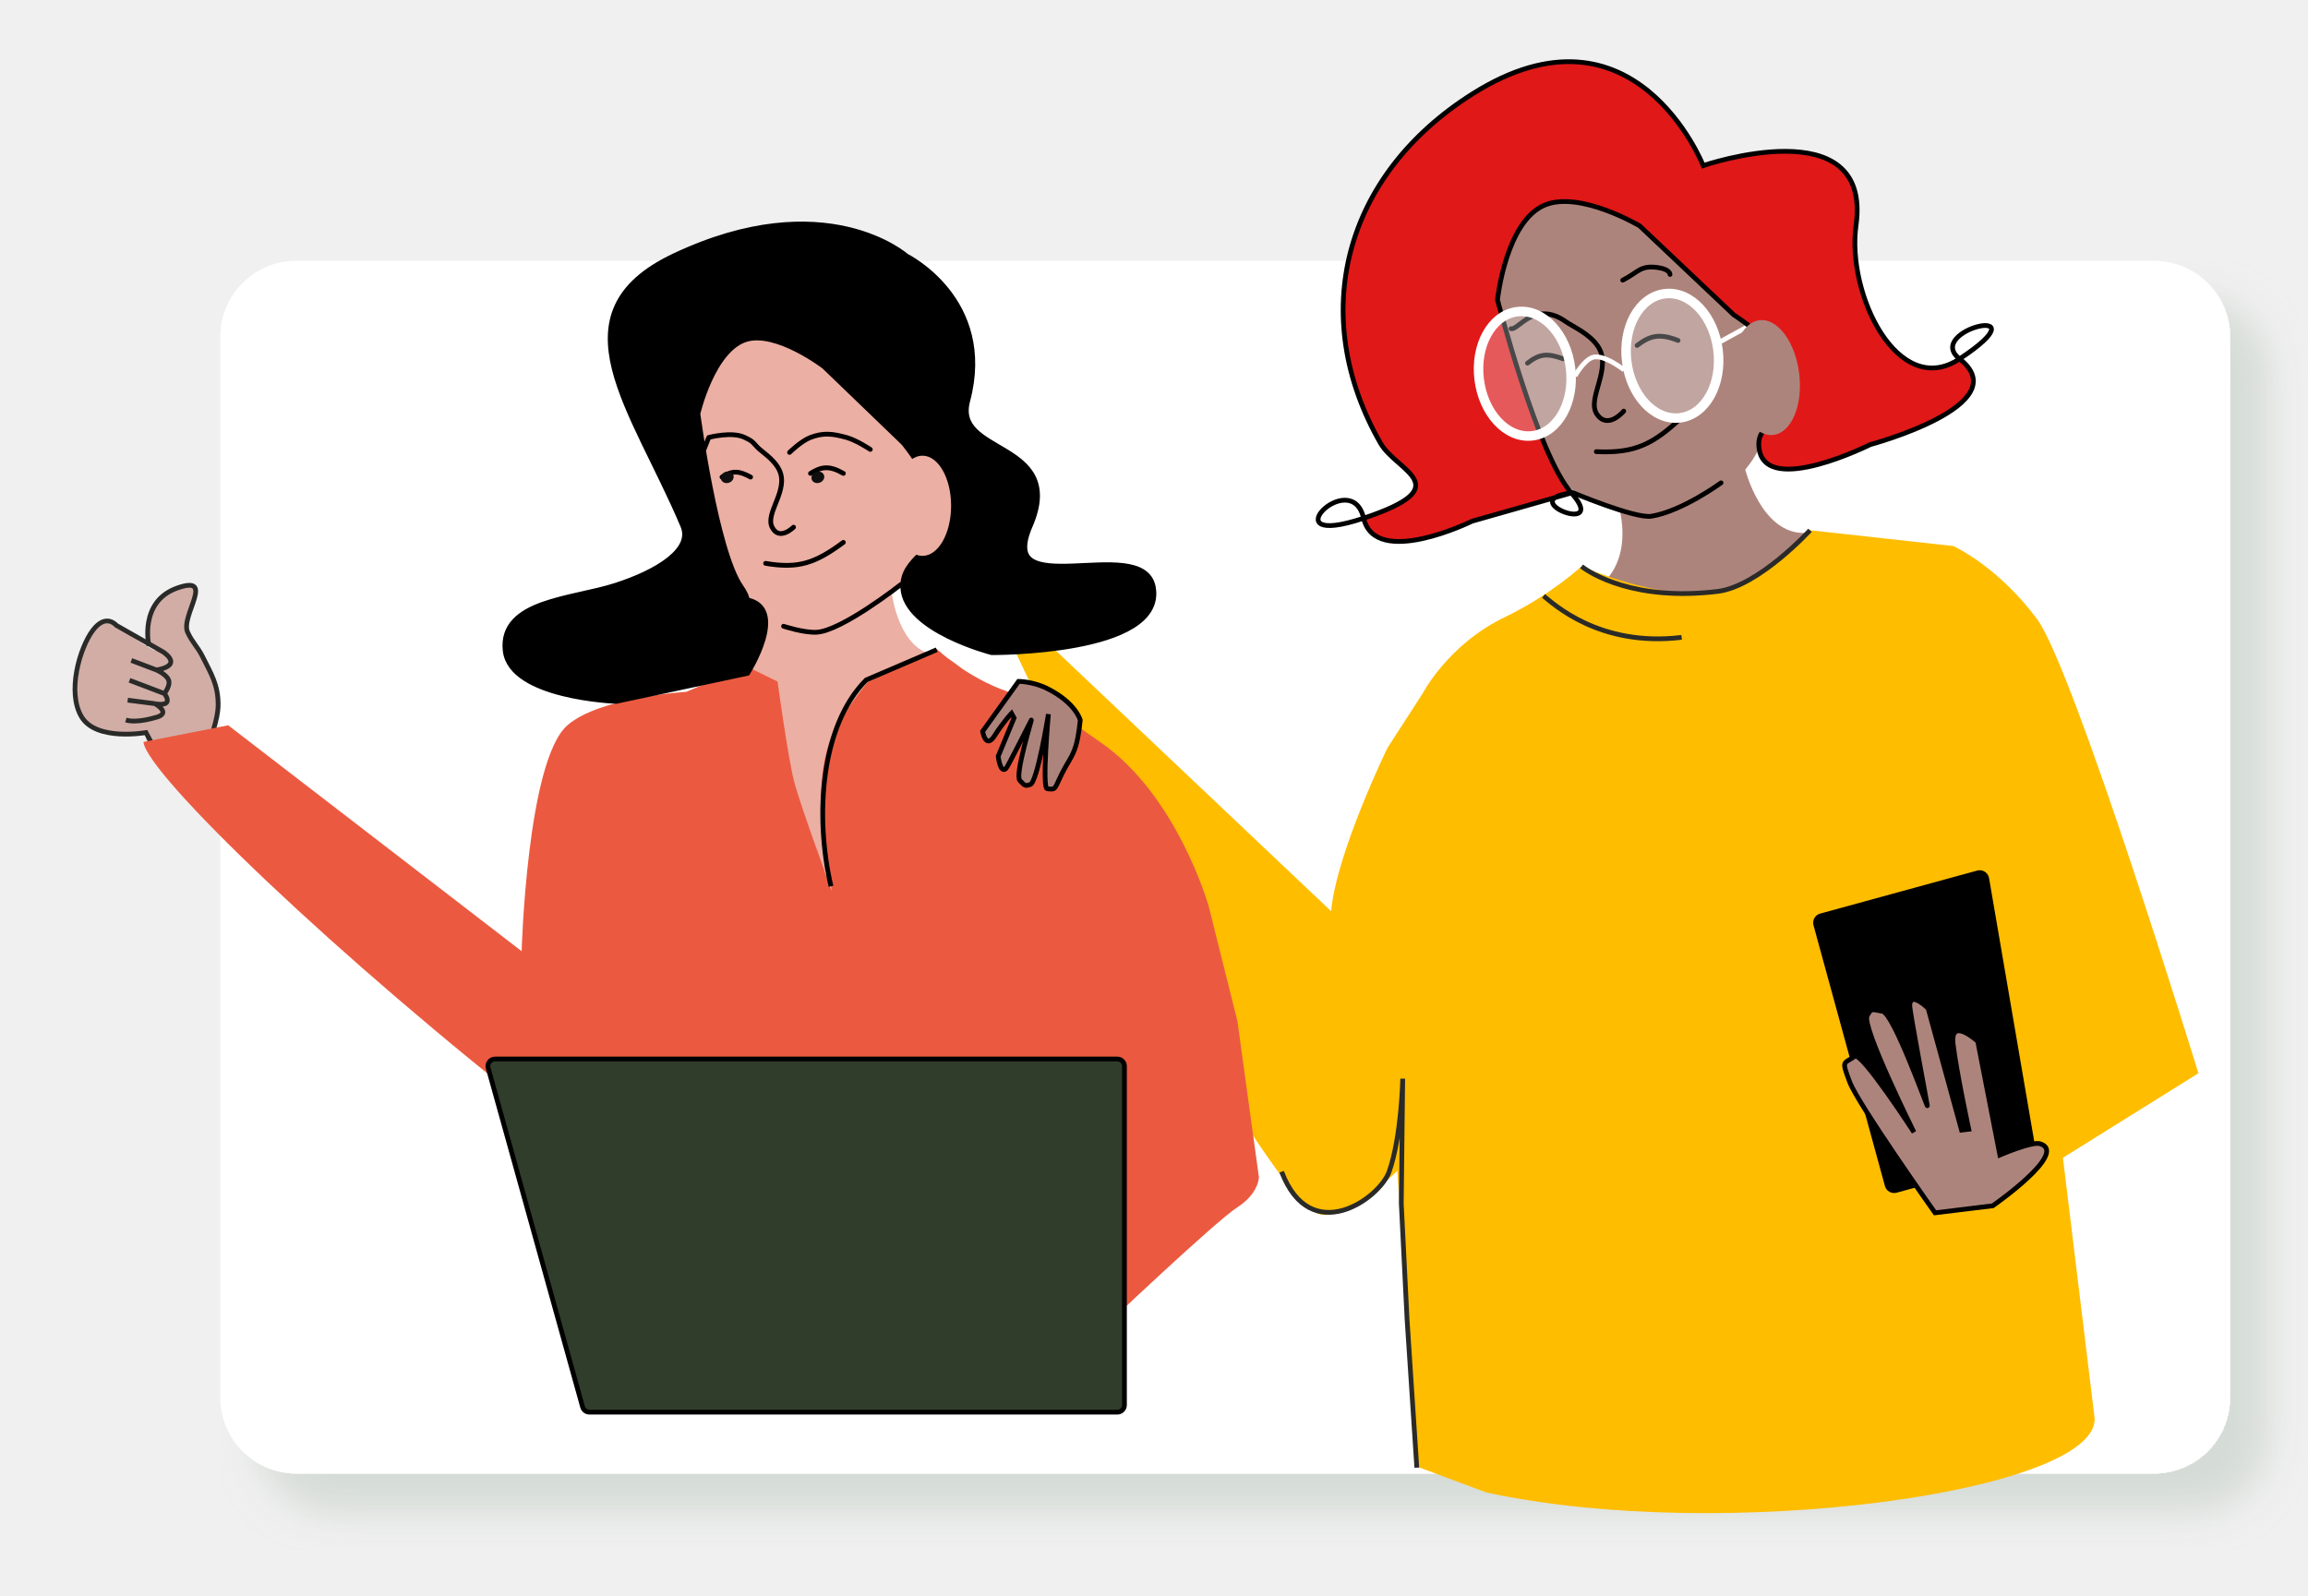
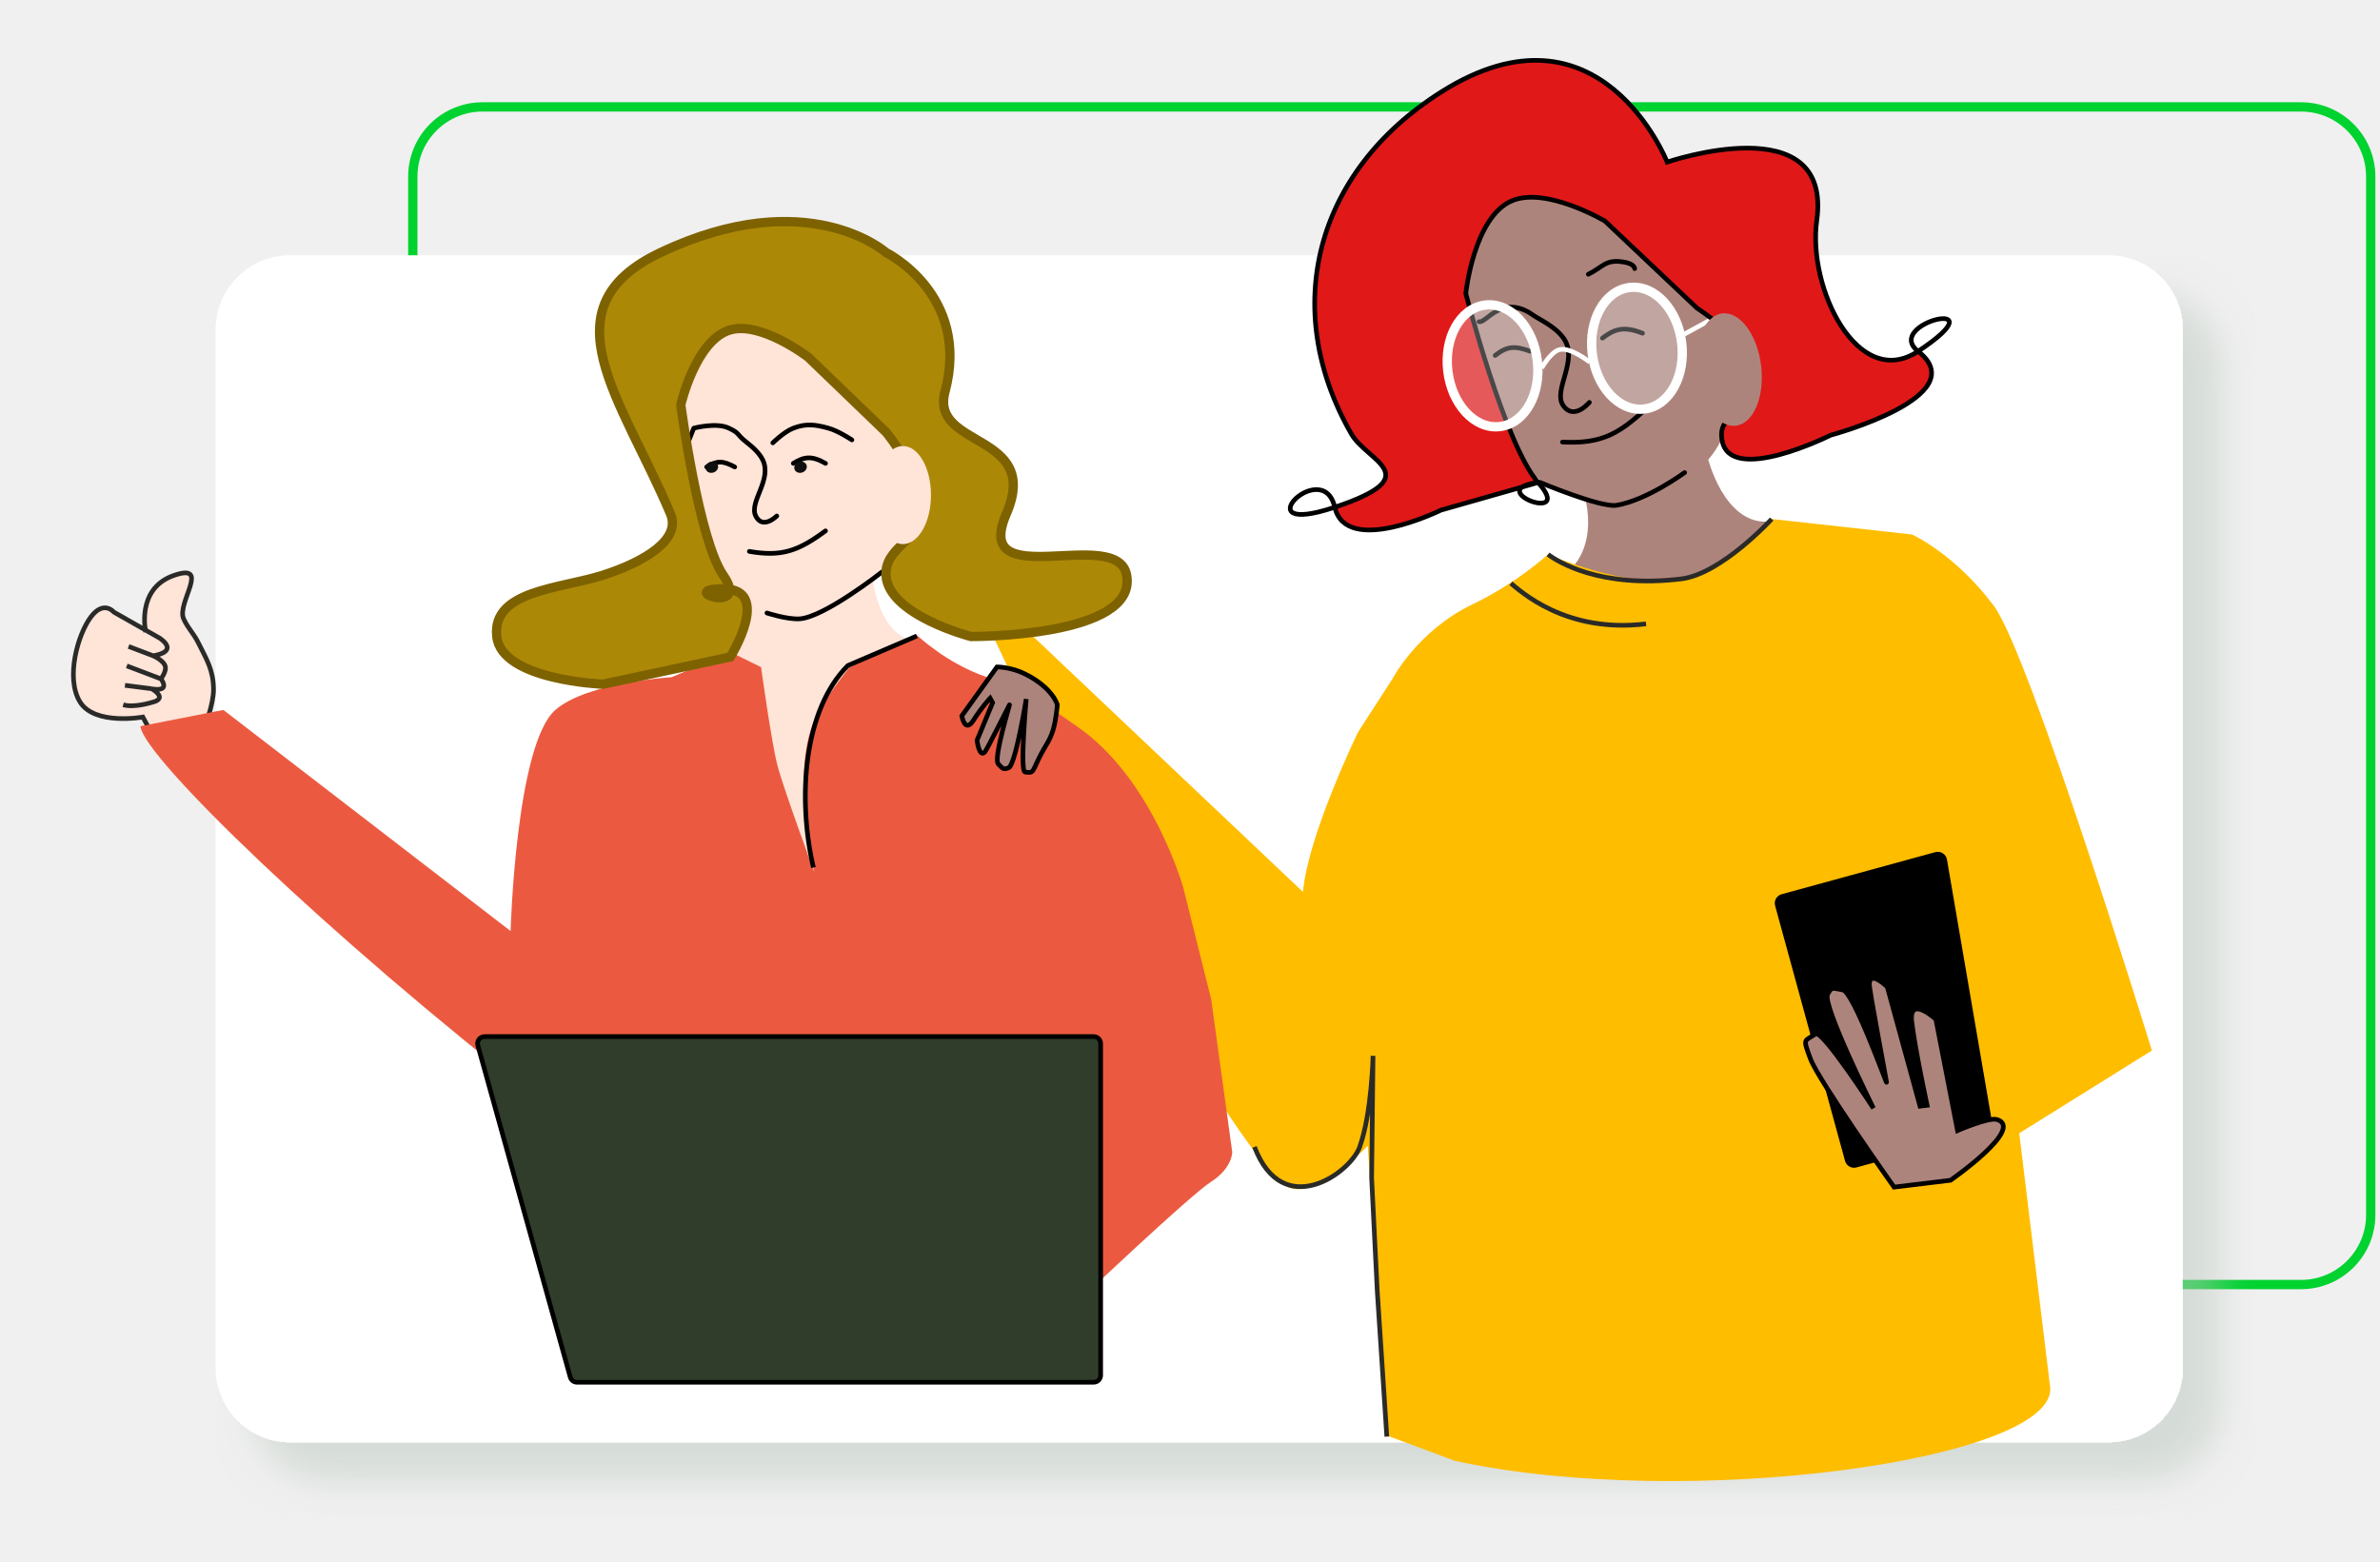
- <svg xmlns="http://www.w3.org/2000/svg" width="243" height="168" viewBox="0 0 243 168" fill="none">
-   <g filter="url(#filter0_d_7628_2280)">
+ <svg xmlns="http://www.w3.org/2000/svg" width="256" height="168" viewBox="0 0 256 168" fill="none">
+   <rect x="44.403" y="11.5" width="210.6" height="126.69" rx="7.5" stroke="#00D230" />
+   <g filter="url(#filter0_d_7659_3240)">
    <rect x="23.191" y="27.461" width="211.597" height="127.69" rx="8" fill="white" />
  </g>
  <path d="M157.953 39.621C163.369 51.06 164.266 52.417 174.843 55.163C183.46 50.815 187.293 49.25 186.704 35.39C182.15 22.015 172.505 17.756 164.343 18.749C159.603 21.892 153.905 26.784 157.953 39.621Z" fill="#AD847C" />
  <path d="M183.701 49.28L170.439 53.356C170.439 53.356 173.288 62.385 163.455 63.581C153.623 64.778 167.267 91.867 167.267 91.867L202.21 69.365C202.21 69.365 195.33 55.959 190.029 56.12C185.396 56.261 183.701 49.28 183.701 49.28Z" fill="#AD847C" />
  <path d="M181.145 35.966L185.248 33.715" stroke="white" stroke-width="0.5" />
  <path d="M177.131 43.889C174.062 46.783 172.129 47.755 168.066 47.558" stroke="black" stroke-width="0.5" stroke-linecap="round" stroke-linejoin="round" />
  <path d="M170.958 43.289C170.958 43.289 169.297 45.286 168.144 43.631C166.991 41.976 169.818 38.788 168.221 36.442C167.319 35.116 165.563 34.369 164.904 33.9C161.574 31.529 159.819 34.843 159.093 34.607M175.83 28.897C175.83 28.897 175.853 28.344 174.491 28.165C172.663 27.924 172.489 28.679 170.846 29.504M176.676 35.849C174.656 35.05 173.666 35.386 172.365 36.374M181.204 50.84C181.204 50.84 177.137 53.822 173.871 54.358C172.17 54.638 165.571 51.866 165.571 51.866M164.577 37.783C162.939 37.184 162.106 37.23 160.825 38.239" stroke="black" stroke-width="0.5" stroke-linecap="round" stroke-linejoin="round" />
  <path d="M156.494 157.157L149.157 154.42L147.119 123.278C147.119 123.278 141.413 129.08 138.605 127.733C135.808 126.391 128.5 114.162 128.5 114.162L106.823 68.45L111.102 68.45L140.15 95.953C140.69 89.827 146.079 78.755 146.079 78.755L149.763 73.053C149.763 73.053 152.445 67.865 158.413 64.997C163.252 62.671 166.515 59.634 166.515 59.634C166.515 59.634 175.283 63.47 180.843 62.268C185.156 61.335 190.566 55.832 190.566 55.832L205.652 57.498C205.652 57.498 210.281 59.562 214.467 65.181C218.355 70.4 231.463 113.016 231.463 113.016L217.196 121.913L220.537 149.365C220.768 157.082 181.526 162.578 156.494 157.157Z" fill="#FFBD00" />
  <path d="M172.634 23.784C172.634 23.784 166.333 20.053 162.642 21.594C158.529 23.311 157.665 31.566 157.665 31.566C157.665 31.566 161.894 47.912 165.445 51.906L154.991 54.881C154.991 54.881 144.811 59.891 143.571 54.568C153.668 51.202 147.059 49.65 145.358 46.686C137.616 33.192 141.488 18.436 155.028 9.889C172.102 -0.889 179.325 17.437 179.325 17.437C179.325 17.437 197.149 11.331 195.415 23.725C194.401 30.965 199.834 42.083 206.317 37.792C212.503 42.633 196.909 46.816 196.909 46.816C196.909 46.816 186.078 52.24 185.229 47.362C184.647 44.014 188.938 44.785 188.923 41.385C188.904 37.092 182.556 33.169 182.556 33.169L172.634 23.784Z" fill="#E11818" />
  <path d="M206.317 37.792C212.503 42.633 196.909 46.816 196.909 46.816C196.909 46.816 186.078 52.24 185.229 47.362C184.647 44.014 188.938 44.785 188.923 41.385C188.904 37.092 182.556 33.169 182.556 33.169L172.634 23.784C172.634 23.784 166.333 20.053 162.642 21.594C158.529 23.311 157.665 31.566 157.665 31.566C157.665 31.566 161.894 47.912 165.445 51.906M206.317 37.792C202.445 34.761 215.533 31.693 206.317 37.792ZM206.317 37.792C199.834 42.083 194.401 30.965 195.415 23.725C197.149 11.331 179.325 17.437 179.325 17.437C179.325 17.437 172.102 -0.889 155.028 9.889C141.488 18.436 137.616 33.192 145.358 46.686C147.059 49.65 153.668 51.202 143.571 54.568M143.571 54.568C133.475 57.933 142.261 48.942 143.571 54.568ZM143.571 54.568C144.811 59.891 154.991 54.881 154.991 54.881L165.445 51.906M165.445 51.906C159.346 52.648 169.542 56.515 165.445 51.906Z" stroke="black" stroke-width="0.5" />
  <ellipse cx="3.476" cy="6.083" rx="3.476" ry="6.083" transform="matrix(-0.992679 0.120784 0.120784 0.992679 188.695 33.2988)" fill="#AD847C" />
  <path d="M161.34 45.889C162.733 45.72 163.851 44.781 164.553 43.492C165.256 42.203 165.568 40.528 165.354 38.769C165.14 37.01 164.435 35.458 163.444 34.375C162.453 33.293 161.142 32.649 159.749 32.819C158.356 32.988 157.238 33.927 156.536 35.215C155.833 36.505 155.52 38.18 155.735 39.939C155.949 41.698 156.653 43.25 157.645 44.333C158.636 45.415 159.946 46.059 161.34 45.889Z" fill="#F2F2F5" fill-opacity="0.3" stroke="white" />
  <path d="M176.872 44C178.265 43.831 179.383 42.892 180.085 41.603C180.788 40.314 181.1 38.639 180.886 36.88C180.672 35.121 179.967 33.569 178.976 32.486C177.985 31.404 176.674 30.761 175.281 30.93C173.888 31.099 172.77 32.039 172.068 33.327C171.365 34.616 171.053 36.291 171.267 38.05C171.481 39.809 172.186 41.361 173.177 42.444C174.168 43.526 175.479 44.17 176.872 44Z" fill="#F2F2F5" fill-opacity="0.3" stroke="white" />
  <path d="M165.827 39.589C165.827 39.589 166.709 37.998 167.634 37.648C168.803 37.206 171.003 38.959 171.003 38.959" stroke="white" stroke-width="0.5" />
-   <path d="M191.177 97.363C191.068 96.964 191.303 96.551 191.702 96.442L208.237 91.913C208.664 91.796 209.099 92.072 209.174 92.509L214.012 120.706C214.078 121.086 213.843 121.454 213.471 121.556L199.621 125.35C199.221 125.459 198.809 125.224 198.699 124.825L191.177 97.363Z" fill="black" stroke="black" stroke-width="0.5" />
+   <path d="M191.702 96.442L208.237 91.913C208.664 91.796 209.099 92.072 209.174 92.509L214.012 120.706C214.078 121.086 213.843 121.454 213.471 121.556L199.621 125.35C199.221 125.459 198.809 125.224 198.699 124.825L191.177 97.363C191.068 96.964 191.303 96.551 191.702 96.442Z" fill="black" stroke="black" stroke-width="0.5" />
  <path d="M166.516 59.642C167.484 60.4 172.151 63.334 180.843 62.276C185.158 61.751 190.567 55.84 190.567 55.84" stroke="#2A2A28" stroke-width="0.5" />
  <path d="M162.515 62.754C163.482 63.512 168.359 68.172 177.052 67.114" stroke="#2A2A28" stroke-width="0.5" />
  <path d="M134.937 123.386C137.993 131.402 145.247 126.209 146.254 123.387C147.559 119.726 147.687 113.582 147.687 113.582L147.536 126.732L148.144 138.915L149.171 154.548" stroke="#2A2A28" stroke-width="0.5" />
  <path d="M194.741 113.919C195.624 116.267 203.731 127.709 203.731 127.709L209.807 126.97C209.807 126.97 217.862 121.374 214.792 120.436C213.925 120.171 210.56 121.624 210.56 121.624L208.227 109.651C208.227 109.651 205.273 106.958 205.639 109.967C206.005 112.975 207.285 118.909 207.285 118.909L206.525 119.001L203.007 106.181C203.007 106.181 201.167 104.344 201.069 105.83C201.032 106.392 202.882 116.082 202.923 116.425C202.965 116.768 199.394 106.699 198.213 106.493C197.032 106.286 197.025 106.138 196.583 106.962C195.976 108.095 201.513 119.223 201.513 119.223C201.513 119.223 196 110.719 195.287 111.226C194.099 112.071 193.858 111.571 194.741 113.919Z" fill="#AD847C" stroke="black" stroke-width="0.5" />
-   <path d="M72.733 51.426C76.197 61.841 76.827 63.103 85.646 66.575C93.519 63.735 96.984 62.789 97.929 50.794C95.409 38.803 87.551 34.125 80.42 34.125C76.01 36.334 70.592 39.949 72.733 51.426Z" fill="#ECAFA3" />
-   <path d="M93.888 62.438L79.692 63.166C79.692 63.166 81.512 70.809 74.96 72.629C68.408 74.45 75.278 97.382 75.278 97.382L107.72 81.669C107.72 81.669 103.2 69.406 98.62 68.99C94.616 68.626 93.888 62.438 93.888 62.438Z" fill="#ECAFA3" />
+   <path d="M72.733 51.426C76.197 61.841 76.827 63.103 85.646 66.575C93.519 63.735 96.984 62.789 97.929 50.794C95.409 38.803 87.551 34.125 80.42 34.125C76.01 36.334 70.592 39.949 72.733 51.426Z" fill="#FFE4D8" />
+   <path d="M93.888 62.438L79.692 63.166C79.692 63.166 81.512 70.809 74.96 72.629C68.408 74.45 75.278 97.382 75.278 97.382L107.72 81.669C107.72 81.669 103.2 69.406 98.62 68.99C94.616 68.626 93.888 62.438 93.888 62.438Z" fill="#FFE4D8" />
  <path d="M88.794 57.111C85.848 59.282 84.083 59.916 80.605 59.321" stroke="black" stroke-width="0.5" stroke-linecap="round" stroke-linejoin="round" />
  <path d="M83.552 55.512C83.552 55.512 82.044 57.02 81.29 55.512C80.537 54.005 83.082 51.616 82.044 49.483C81.457 48.276 80.09 47.515 79.662 47.008C79.129 46.377 78.954 46.334 78.403 46.062C77.079 45.407 74.623 46.062 74.623 46.062L73.993 47.64M91.631 47.324C91.631 47.324 90.172 46.352 89.111 46.062C87.687 45.672 86.711 45.536 85.332 46.062C84.342 46.438 83.127 47.64 83.127 47.64M88.796 49.849C87.274 48.971 86.457 49.152 85.332 49.849M94.857 61.542C94.857 61.542 88.6 66.46 85.962 66.576C84.588 66.637 82.497 65.945 82.497 65.945M79.029 50.236C77.789 49.566 77.125 49.52 76.014 50.236" stroke="black" stroke-width="0.5" stroke-linecap="round" stroke-linejoin="round" />
  <ellipse cx="86.108" cy="50.262" rx="0.686" ry="0.597" transform="rotate(-20.1118 86.1081 50.262)" fill="#0F0F0F" />
  <ellipse cx="76.567" cy="50.262" rx="0.686" ry="0.597" transform="rotate(-20.1118 76.5671 50.262)" fill="#0F0F0F" />
-   <path d="M16.232 78.9C17.223 79.2 21.996 78.204 21.996 78.204L23.108 74.049C23.108 74.049 22.372 70.355 21.349 69.051C20.327 67.747 19.608 65.545 19.608 65.545C19.608 65.545 22.321 60.034 18.735 61.828C15.149 63.622 15.178 66.153 15.878 67.672C16.048 68.041 16.203 68.323 16.345 68.537C15.597 68.156 14.421 67.453 12.708 66.169C9.288 63.606 7.651 70.778 8.269 74.346C8.886 77.915 15.352 77.279 15.352 77.279C15.352 77.279 15.241 78.6 16.232 78.9Z" fill="#D1ADA6" />
+   <path d="M16.232 78.9C17.223 79.2 21.996 78.204 21.996 78.204L23.108 74.049C23.108 74.049 22.372 70.355 21.349 69.051C20.327 67.747 19.608 65.545 19.608 65.545C19.608 65.545 22.321 60.034 18.735 61.828C15.149 63.622 15.178 66.153 15.878 67.672C16.048 68.041 16.203 68.323 16.345 68.537C15.597 68.156 14.421 67.453 12.708 66.169C9.288 63.606 7.651 70.778 8.269 74.346C8.886 77.915 15.352 77.279 15.352 77.279C15.352 77.279 15.241 78.6 16.232 78.9Z" fill="#FFE4D8" />
  <path d="M16.457 70.542C16.457 70.542 17.968 70.366 17.987 69.68C18.001 69.169 17.176 68.65 17.176 68.65L12.245 65.849C12.245 65.849 11.169 64.526 9.776 66.368C8.383 68.211 7.024 72.932 8.599 75.504C10.173 78.077 15.366 77.14 15.366 77.14L16.179 78.649M16.457 70.542L13.83 69.544M16.457 70.542C16.457 70.542 17.7 71.069 17.794 71.772C17.864 72.294 17.315 73.033 17.315 73.033M17.315 73.033L13.636 71.635M17.315 73.033C17.315 73.033 17.703 73.536 17.601 73.863C17.447 74.352 16.31 74.094 16.31 74.094M16.31 74.094L13.443 73.727M16.31 74.094C16.31 74.094 17.331 74.657 17.122 75.124C16.981 75.437 16.356 75.555 16.356 75.555C16.356 75.555 14.414 76.174 13.25 75.818" stroke="#2A2A28" stroke-width="0.5" />
  <path d="M15.675 67.991C15.675 67.991 14.6 63.344 18.676 61.913C22.752 60.482 18.982 64.863 19.749 66.561C20.235 67.635 20.795 68.082 21.323 69.135C22.245 70.974 22.947 72.082 22.968 74.14C22.986 75.806 21.968 78.287 21.968 78.287" stroke="#2A2A28" stroke-width="0.5" />
  <path d="M116.201 148.115V139.777C116.201 139.777 128.007 128.575 130.284 127.121C132.551 125.672 132.545 123.946 132.545 123.946L130.284 107.523L127.286 95.533C127.276 95.487 127.269 95.463 127.269 95.463C127.269 95.463 123.969 83.707 115.819 78.127C110.907 74.763 111.602 74.695 106.164 72.851C101.754 71.355 98.626 68.328 98.626 68.328L91.402 71.77C91.402 71.77 88.672 75.056 87.587 77.525C85.027 83.35 87.587 93.819 87.587 93.819C87.587 93.819 84.268 84.862 83.599 82.25C82.967 79.784 81.864 71.77 81.864 71.77L78.601 70.167L72.245 72.851C72.245 72.851 63.153 73.389 59.736 76.374C55.485 80.087 54.921 100.16 54.921 100.16L24.028 76.374L15.104 78.127C15.713 84.795 95.217 155.404 116.201 148.115Z" fill="#EB5A40" />
-   <path d="M78.555 35.489C81.894 34.549 86.928 38.421 86.928 38.421L95.302 46.485C95.302 46.485 99.541 51.583 99.108 55.281C98.765 58.21 95.151 58.935 95.302 61.879C95.522 66.167 104.437 68.476 104.437 68.476C104.437 68.476 122.396 68.582 121.184 61.879C120.204 56.454 104.438 64.078 108.243 55.281C112.049 46.485 100.015 48.275 101.646 42.148C104.437 31.659 95.302 27.165 95.302 27.165C95.302 27.165 86.89 19.674 71.061 27.165C58.509 33.105 66.869 42.853 72.121 55.281C73.275 58.011 69.421 60.411 64.852 61.879C60.284 63.346 52.895 63.495 53.434 68.476C53.943 73.189 64.852 73.607 64.852 73.607L78.555 70.676C78.555 70.676 82.704 64.015 78.476 63.392C78.447 63.028 78.247 62.535 77.793 61.88C75.154 58.069 73.226 43.553 73.226 43.553C73.226 43.553 74.834 36.536 78.555 35.489Z" fill="black" stroke="black" />
-   <ellipse cx="3.015" cy="5.276" rx="3.015" ry="5.276" transform="matrix(-1 0 0 1 100.139 47.9824)" fill="#ECAFA3" />
+   <path d="M78.555 35.489C81.894 34.549 86.928 38.421 86.928 38.421L95.302 46.485C95.302 46.485 99.541 51.583 99.108 55.281C98.765 58.21 95.151 58.935 95.302 61.879C95.522 66.167 104.437 68.476 104.437 68.476C104.437 68.476 122.396 68.582 121.184 61.879C120.204 56.454 104.438 64.078 108.243 55.281C112.049 46.485 100.015 48.275 101.646 42.148C104.437 31.659 95.302 27.165 95.302 27.165C95.302 27.165 86.89 19.674 71.061 27.165C58.509 33.105 66.869 42.853 72.121 55.281C73.275 58.011 69.421 60.411 64.852 61.879C60.284 63.346 52.895 63.495 53.434 68.476C53.943 73.189 64.852 73.607 64.852 73.607L78.555 70.676C78.555 70.676 82.704 64.015 78.476 63.392C78.447 63.028 78.247 62.535 77.793 61.88C75.154 58.069 73.226 43.553 73.226 43.553C73.226 43.553 74.834 36.536 78.555 35.489Z" fill="#AC8807" />
+   <path d="M78.555 35.489C81.894 34.549 86.928 38.421 86.928 38.421L95.302 46.485C95.302 46.485 99.541 51.583 99.108 55.281C98.765 58.21 95.151 58.935 95.302 61.879C95.522 66.167 104.437 68.476 104.437 68.476C104.437 68.476 122.396 68.582 121.184 61.879C120.204 56.454 104.438 64.078 108.243 55.281C112.049 46.485 100.015 48.275 101.646 42.148C104.437 31.659 95.302 27.165 95.302 27.165C95.302 27.165 86.89 19.674 71.061 27.165C58.509 33.105 66.869 42.853 72.121 55.281C73.275 58.011 69.421 60.411 64.852 61.879C60.284 63.346 52.895 63.495 53.434 68.476C53.943 73.189 64.852 73.607 64.852 73.607L78.555 70.676C78.555 70.676 83.121 63.346 77.793 63.346C72.464 63.346 80.838 66.277 77.793 61.88C75.154 58.069 73.226 43.553 73.226 43.553C73.226 43.553 74.834 36.536 78.555 35.489Z" stroke="#7E6200" />
+   <ellipse cx="3.015" cy="5.276" rx="3.015" ry="5.276" transform="matrix(-1 0 0 1 100.139 47.9824)" fill="#FFE4D8" />
  <path d="M111.765 81.546C112.517 80.038 112.88 79.789 113.271 78.532C113.589 77.507 113.732 75.822 113.732 75.822C113.732 75.822 113.277 74.013 110.256 72.502C108.749 71.748 107.241 71.748 107.241 71.748L103.456 77.013C103.456 77.013 103.786 78.944 104.71 77.482C105.634 76.02 106.5 75.114 106.5 75.114L106.768 75.602L105.095 79.635C105.095 79.635 105.312 81.522 105.919 80.918C106.148 80.689 108.475 75.989 108.581 75.822C108.686 75.655 106.817 81.598 107.377 82.187C107.937 82.775 107.928 82.782 108.473 82.611C109.222 82.374 110.384 75.201 110.384 75.201C110.384 75.201 109.683 82.973 110.256 83.053C111.211 83.188 111.013 83.053 111.765 81.546Z" fill="#AD847C" stroke="black" stroke-width="0.5" />
-   <path d="M118.39 112.264C118.39 111.849 118.054 111.514 117.64 111.514H52.119C51.623 111.514 51.263 111.987 51.396 112.465L61.338 148.152C61.428 148.477 61.724 148.701 62.06 148.701H117.64C118.054 148.701 118.39 148.365 118.39 147.951V112.264Z" fill="#303D2A" stroke="black" stroke-width="0.5" />
+   <path d="M117.64 111.514H52.119C51.623 111.514 51.263 111.987 51.396 112.465L61.338 148.152C61.428 148.477 61.724 148.701 62.06 148.701H117.64C118.054 148.701 118.39 148.365 118.39 147.951V112.264C118.39 111.849 118.054 111.514 117.64 111.514Z" fill="#303D2A" stroke="black" stroke-width="0.5" />
  <path d="M98.623 68.416L91.202 71.596C86.432 76.367 85.756 85.848 87.492 93.328" stroke="black" stroke-width="0.5" />
  <defs>
-     <filter id="filter0_d_7628_2280" x="23.191" y="27.461" width="219.598" height="135.691" filterUnits="userSpaceOnUse" color-interpolation-filters="sRGB">
+     <filter id="filter0_d_7659_3240" x="23.191" y="27.461" width="219.598" height="135.691" filterUnits="userSpaceOnUse" color-interpolation-filters="sRGB">
      <feFlood flood-opacity="0" result="BackgroundImageFix" />
      <feColorMatrix in="SourceAlpha" type="matrix" values="0 0 0 0 0 0 0 0 0 0 0 0 0 0 0 0 0 0 127 0" result="hardAlpha" />
      <feOffset dx="4" dy="4" />
      <feGaussianBlur stdDeviation="2" />
      <feComposite in2="hardAlpha" operator="out" />
      <feColorMatrix type="matrix" values="0 0 0 0 0.733 0 0 0 0 0.784 0 0 0 0 0.745 0 0 0 0.5 0" />
-       <feBlend mode="normal" in2="BackgroundImageFix" result="effect1_dropShadow_7628_2280" />
-       <feBlend mode="normal" in="SourceGraphic" in2="effect1_dropShadow_7628_2280" result="shape" />
+       <feBlend mode="normal" in2="BackgroundImageFix" result="effect1_dropShadow_7659_3240" />
+       <feBlend mode="normal" in="SourceGraphic" in2="effect1_dropShadow_7659_3240" result="shape" />
    </filter>
  </defs>
</svg>
